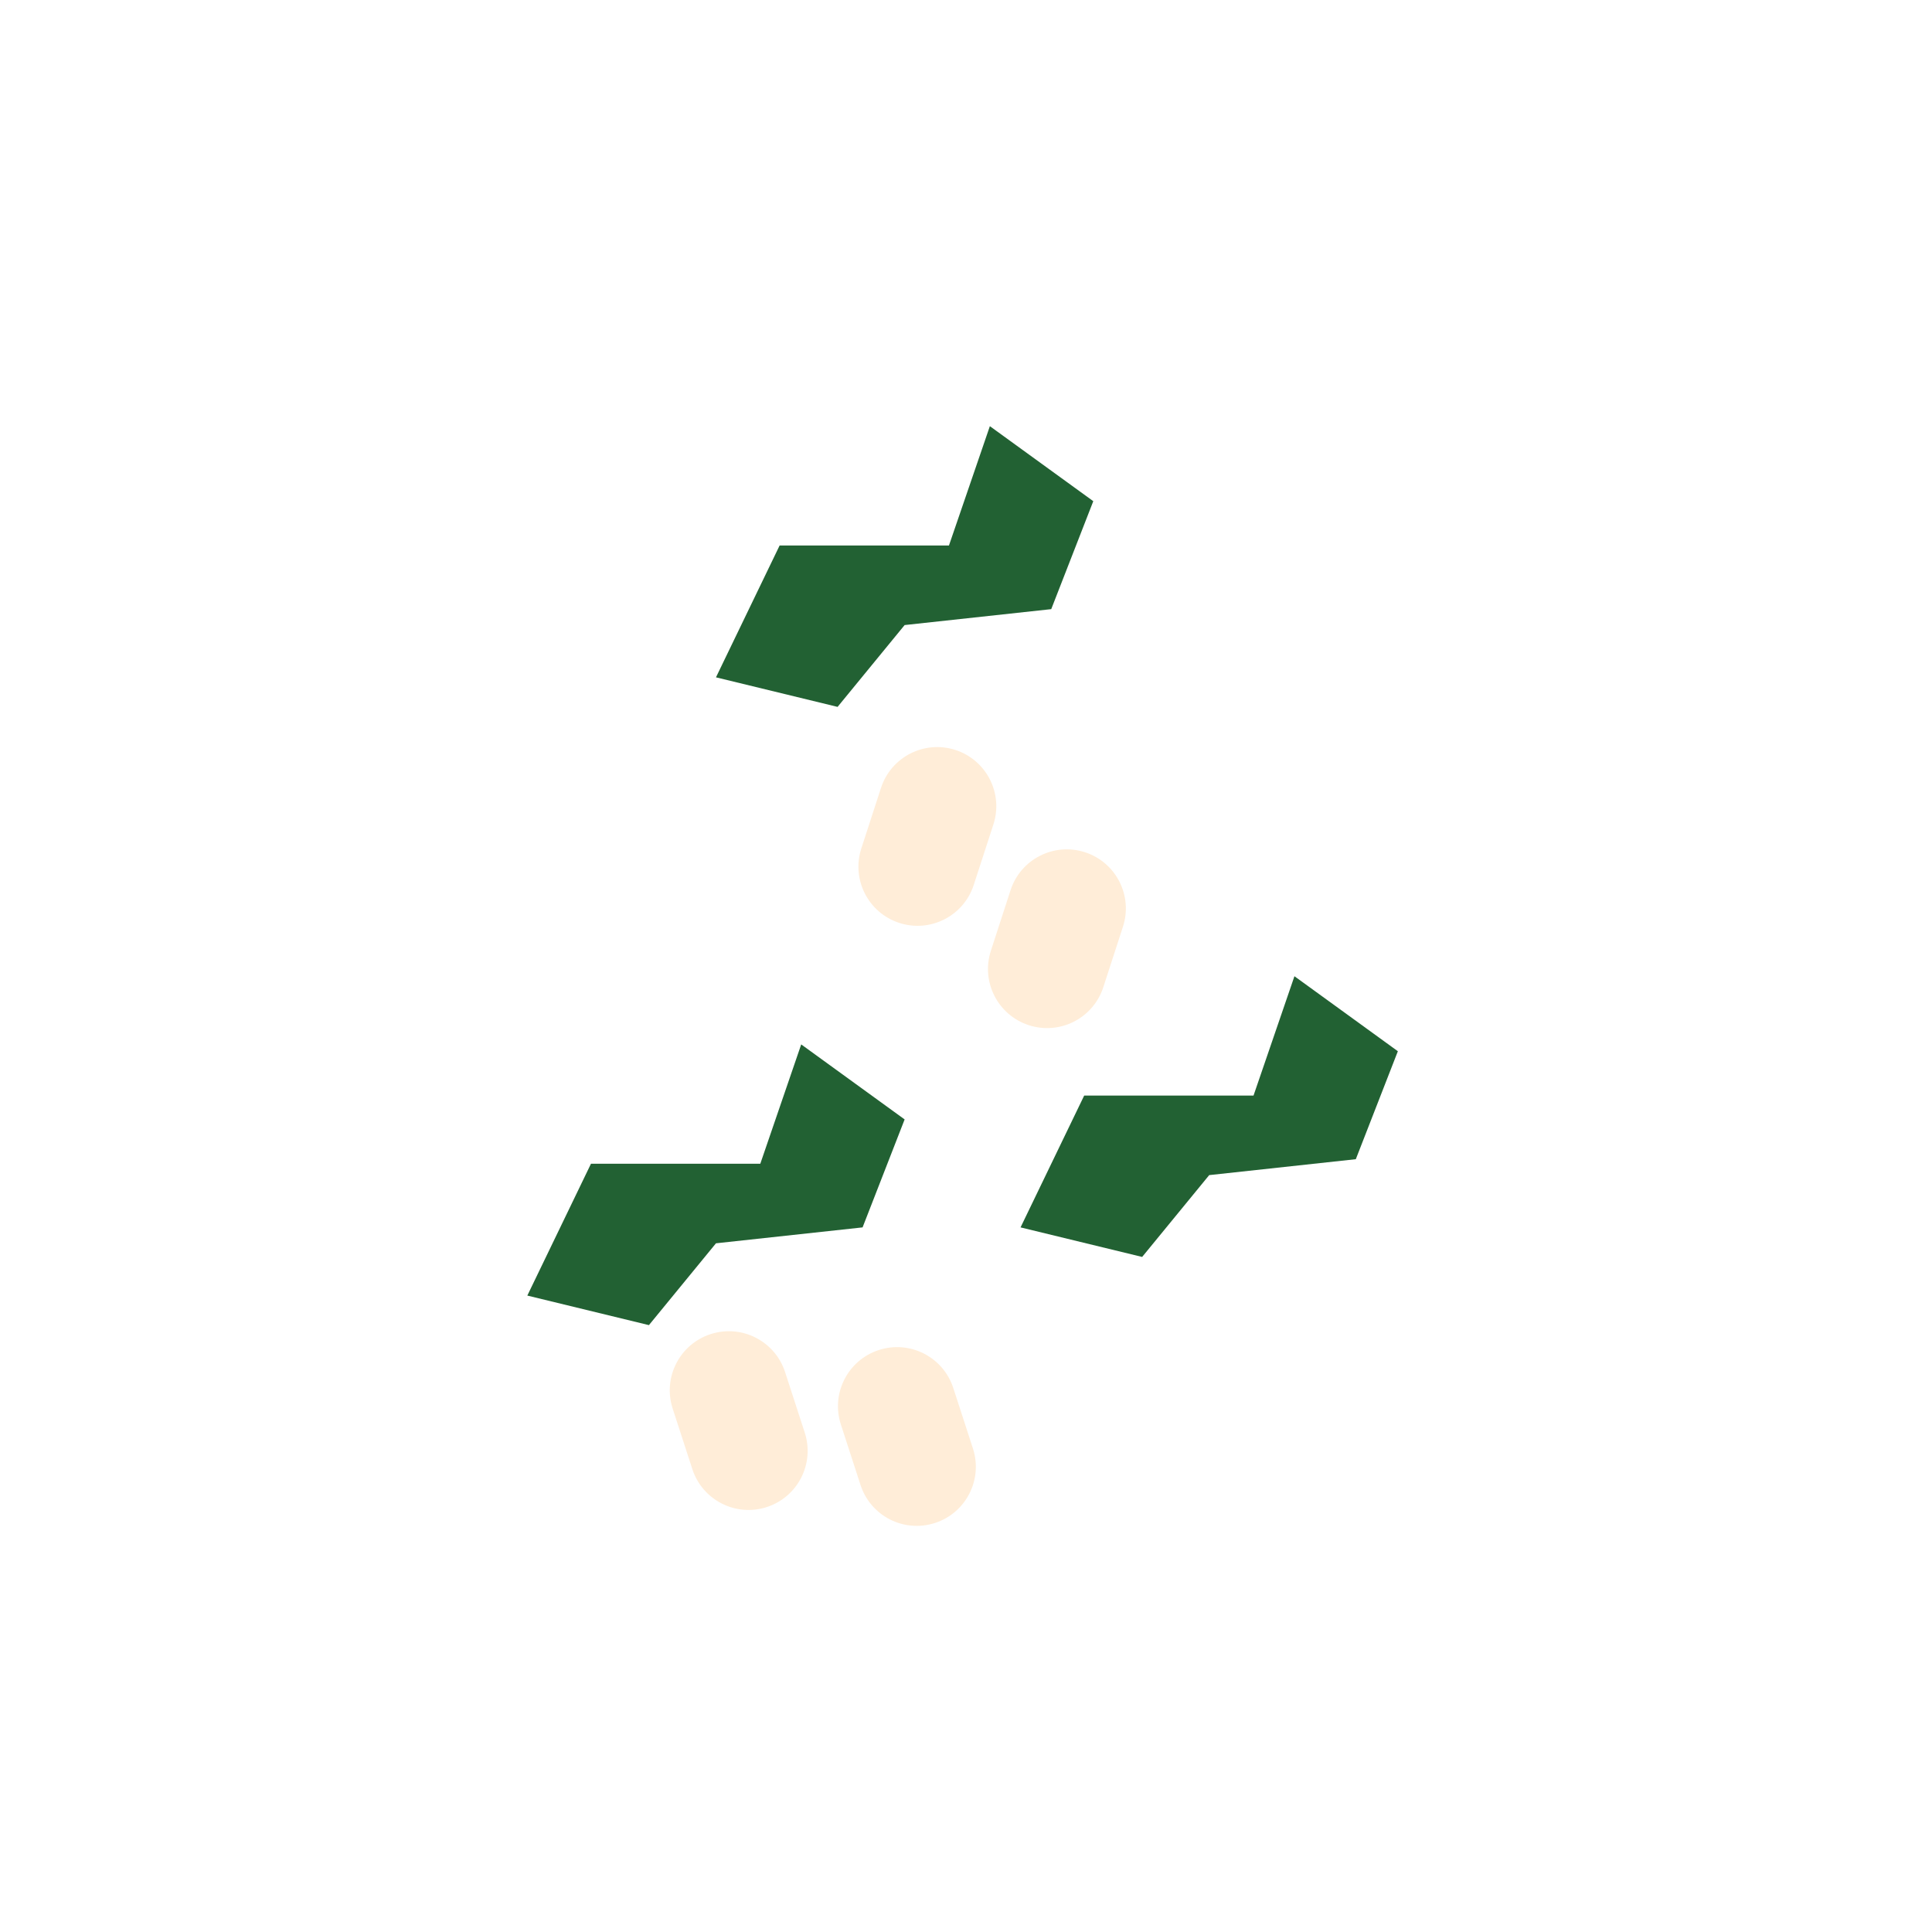
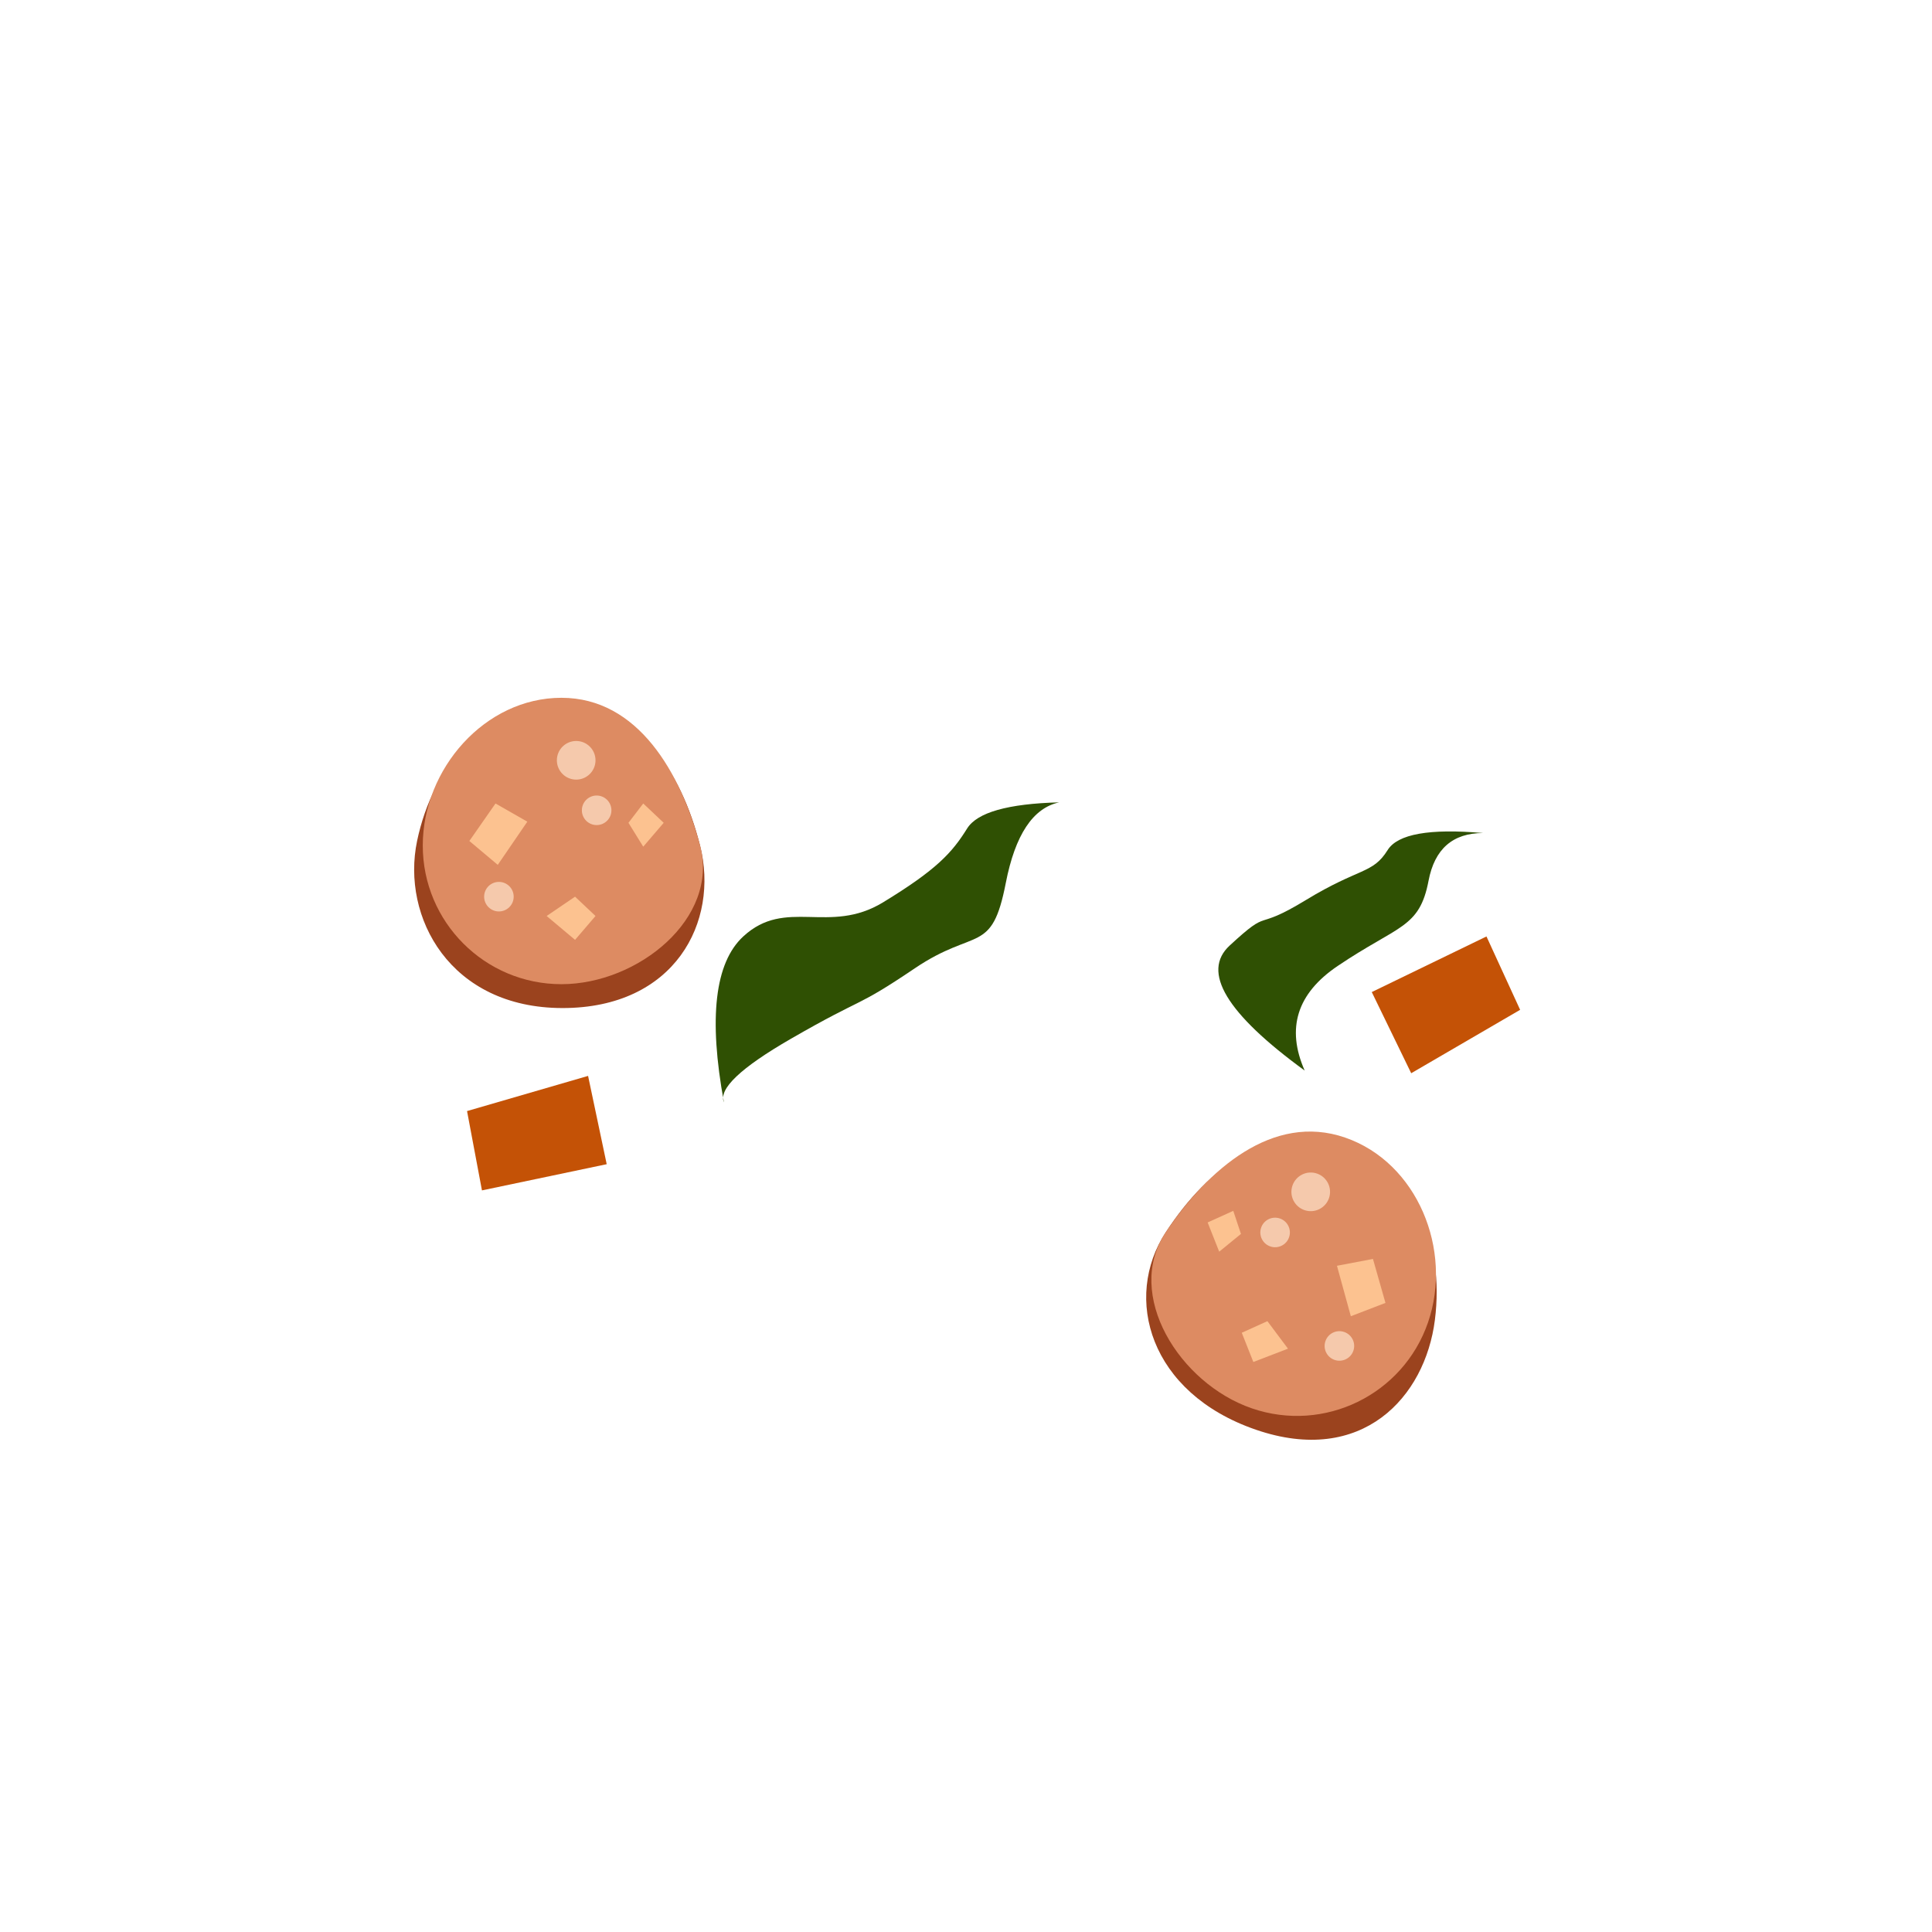
<svg xmlns="http://www.w3.org/2000/svg" width="850px" height="850px" viewBox="0 0 850 850" version="1.1">
  <g id="Page-4" stroke="none" stroke-width="1" fill="none" fill-rule="evenodd">
-     <g id="Group-6" transform="translate(232, 187.5)">
-       <g id="Group-2" fill="#226133">
-         <polygon id="Path-11" points="217 352.5 245 294.5 319.5 294.5 337.5 242 383 275 364.5 322.5 300 329.5 270.5 365.5" />
-         <polygon id="Path-11" points="0 382.5 28 324.5 102.5 324.5 120.5 272 166 305 147.5 352.5 83 359.5 53.5 395.5" />
-         <polygon id="Path-11" points="83 110.5 111 52.5 185.5 52.5 203.5 0 249 33 230.5 80.5 166 87.5 136.5 123.5" />
+     <g id="Group-34" transform="translate(182.2096, 307)">
+       <g id="Group-33">
+         <path d="M65.29,136.5 C114.79,136.5 134.29,98.5 125.79,65 C117.29,31.5 98.48,4 64.79,4 C31.101,4 8.29,29.5 1.29,63 C-5.71,96.5 15.79,136.5 65.29,136.5 Z" id="Oval" fill="#9B431E" />
+         <path d="M64.79,126 C98.48,126 134.29,97 125.79,65 C117.29,33 98.48,0 64.79,0 C31.101,0 3.79,31.311 3.79,65 C3.79,98.689 31.101,126 64.79,126 Z" id="Oval" fill="#DD8B62" />
+         <polygon id="Path-30" fill="#FCC290" points="24.29 63 35.79 46.5 49.79 54.5 36.79 73.5" />
+         <circle id="Oval" fill="#F5C9AC" cx="37.29" cy="87.5" r="6.5" />
+         <circle id="Oval" fill="#F5C9AC" cx="71.29" cy="27.5" r="8.5" />
+         <circle id="Oval" fill="#F5C9AC" cx="80.29" cy="49.5" r="6.5" />
+         <polygon id="Path-30" fill="#FCC290" points="58.29 96 70.79 87.5 79.79 96 70.79 106.5" />
+         <polygon id="Path-30" fill="#FCC290" points="94.29 55 100.79 46.5 109.79 55 100.79 65.5" />
      </g>
-       <rect id="Rectangle" fill="#FFEDD8" transform="translate(176, 180.5) rotate(18) translate(-176, -180.5) " x="150" y="140.5" width="52" height="80" rx="26" />
-       <rect id="Rectangle" fill="#FFEDD8" transform="translate(233, 225.5) rotate(18) translate(-233, -225.5) " x="207" y="185.5" width="52" height="80" rx="26" />
-       <rect id="Rectangle" fill="#FFEDD8" transform="translate(93, 437.5) scale(-1, 1) rotate(18) translate(-93, -437.5) " x="67" y="397.5" width="52" height="80" rx="26" />
-       <rect id="Rectangle" fill="#FFEDD8" transform="translate(167, 444.5) scale(-1, 1) rotate(18) translate(-167, -444.5) " x="141" y="404.5" width="52" height="80" rx="26" />
+       <g id="Group-33" transform="translate(388.7983, 257.7173) scale(-1, 1) rotate(-19) translate(-388.7983, -257.7173) translate(324.2983, 190.2173)">
+         <path d="M61.071,134.306 C110.571,134.306 135.29,98.5 126.79,65 C118.29,31.5 99.48,4 65.79,4 C32.101,4 9.29,29.5 2.29,63 C-4.71,96.5 11.571,134.306 61.071,134.306 Z" id="Oval" fill="#9B431E" />
+         <path d="M65.79,126 C99.48,126 135.29,97 126.79,65 C118.29,33 99.48,0 65.79,0 C32.101,0 4.79,31.311 4.79,65 C4.79,98.689 32.101,126 65.79,126 Z" id="Oval" fill="#DD8B62" />
+         <polygon id="Path-30" fill="#FCC290" points="25.29 63 36.79 46.5 50.79 54.5 37.79 73.5" />
+         <circle id="Oval" fill="#F5C9AC" cx="38.29" cy="87.5" r="6.5" />
+         <circle id="Oval" fill="#F5C9AC" cx="72.29" cy="27.5" r="8.5" />
+         <circle id="Oval" fill="#F5C9AC" cx="81.29" cy="49.5" r="6.5" />
+         <polygon id="Path-30" fill="#FCC290" points="59.29 96 71.79 87.5 80.79 96 71.79 106.5" />
+         <polygon id="Path-30" fill="#FCC290" points="95.29 55 101.79 46.5 110.79 55 101.79 65.5" />
+       </g>
+       <polygon id="Path-31" fill="#C45206" transform="translate(54.5404, 193) rotate(137) translate(-54.5404, -193) " points="20.29 197.5 69.79 222.5 88.79 192.5 40.79 163.5" />
+       <polygon id="Path-31" fill="#C45206" transform="translate(453.5404, 134) rotate(303) translate(-453.5404, -134) " points="419.29 138.5 468.79 163.5 487.79 133.5 439.79 104.5" />
+       <path d="M136.29,178 C129.466,140.873 132.299,116.54 144.79,105 C163.527,87.69 182.58,104.443 206.29,90 C230.001,75.557 236.69,68.093 243.29,57.5 C247.691,50.438 261.191,46.605 283.79,46 C272.241,48.477 264.408,60.311 260.29,81.5 C254.114,113.284 247.079,100.907 220.29,119 C193.502,137.093 198.986,130.854 165.79,150 C143.66,162.764 133.827,172.097 136.29,178 Z" id="Path-33" fill="#2F5003" />
+       <path d="M391.79,164 C357.299,138.873 346.299,120.54 358.79,109 C377.527,91.69 368.58,103.443 392.29,89 C416.001,74.557 421.69,77.593 428.29,67 C432.691,59.938 446.691,57.438 470.29,59.5 C456.957,59.5 448.957,66.5 446.29,80.5 C442.29,101.5 433.079,99.907 406.29,118 C388.431,130.062 383.598,145.395 391.79,164 Z" id="Path-33" fill="#2F5003" />
    </g>
  </g>
</svg>
